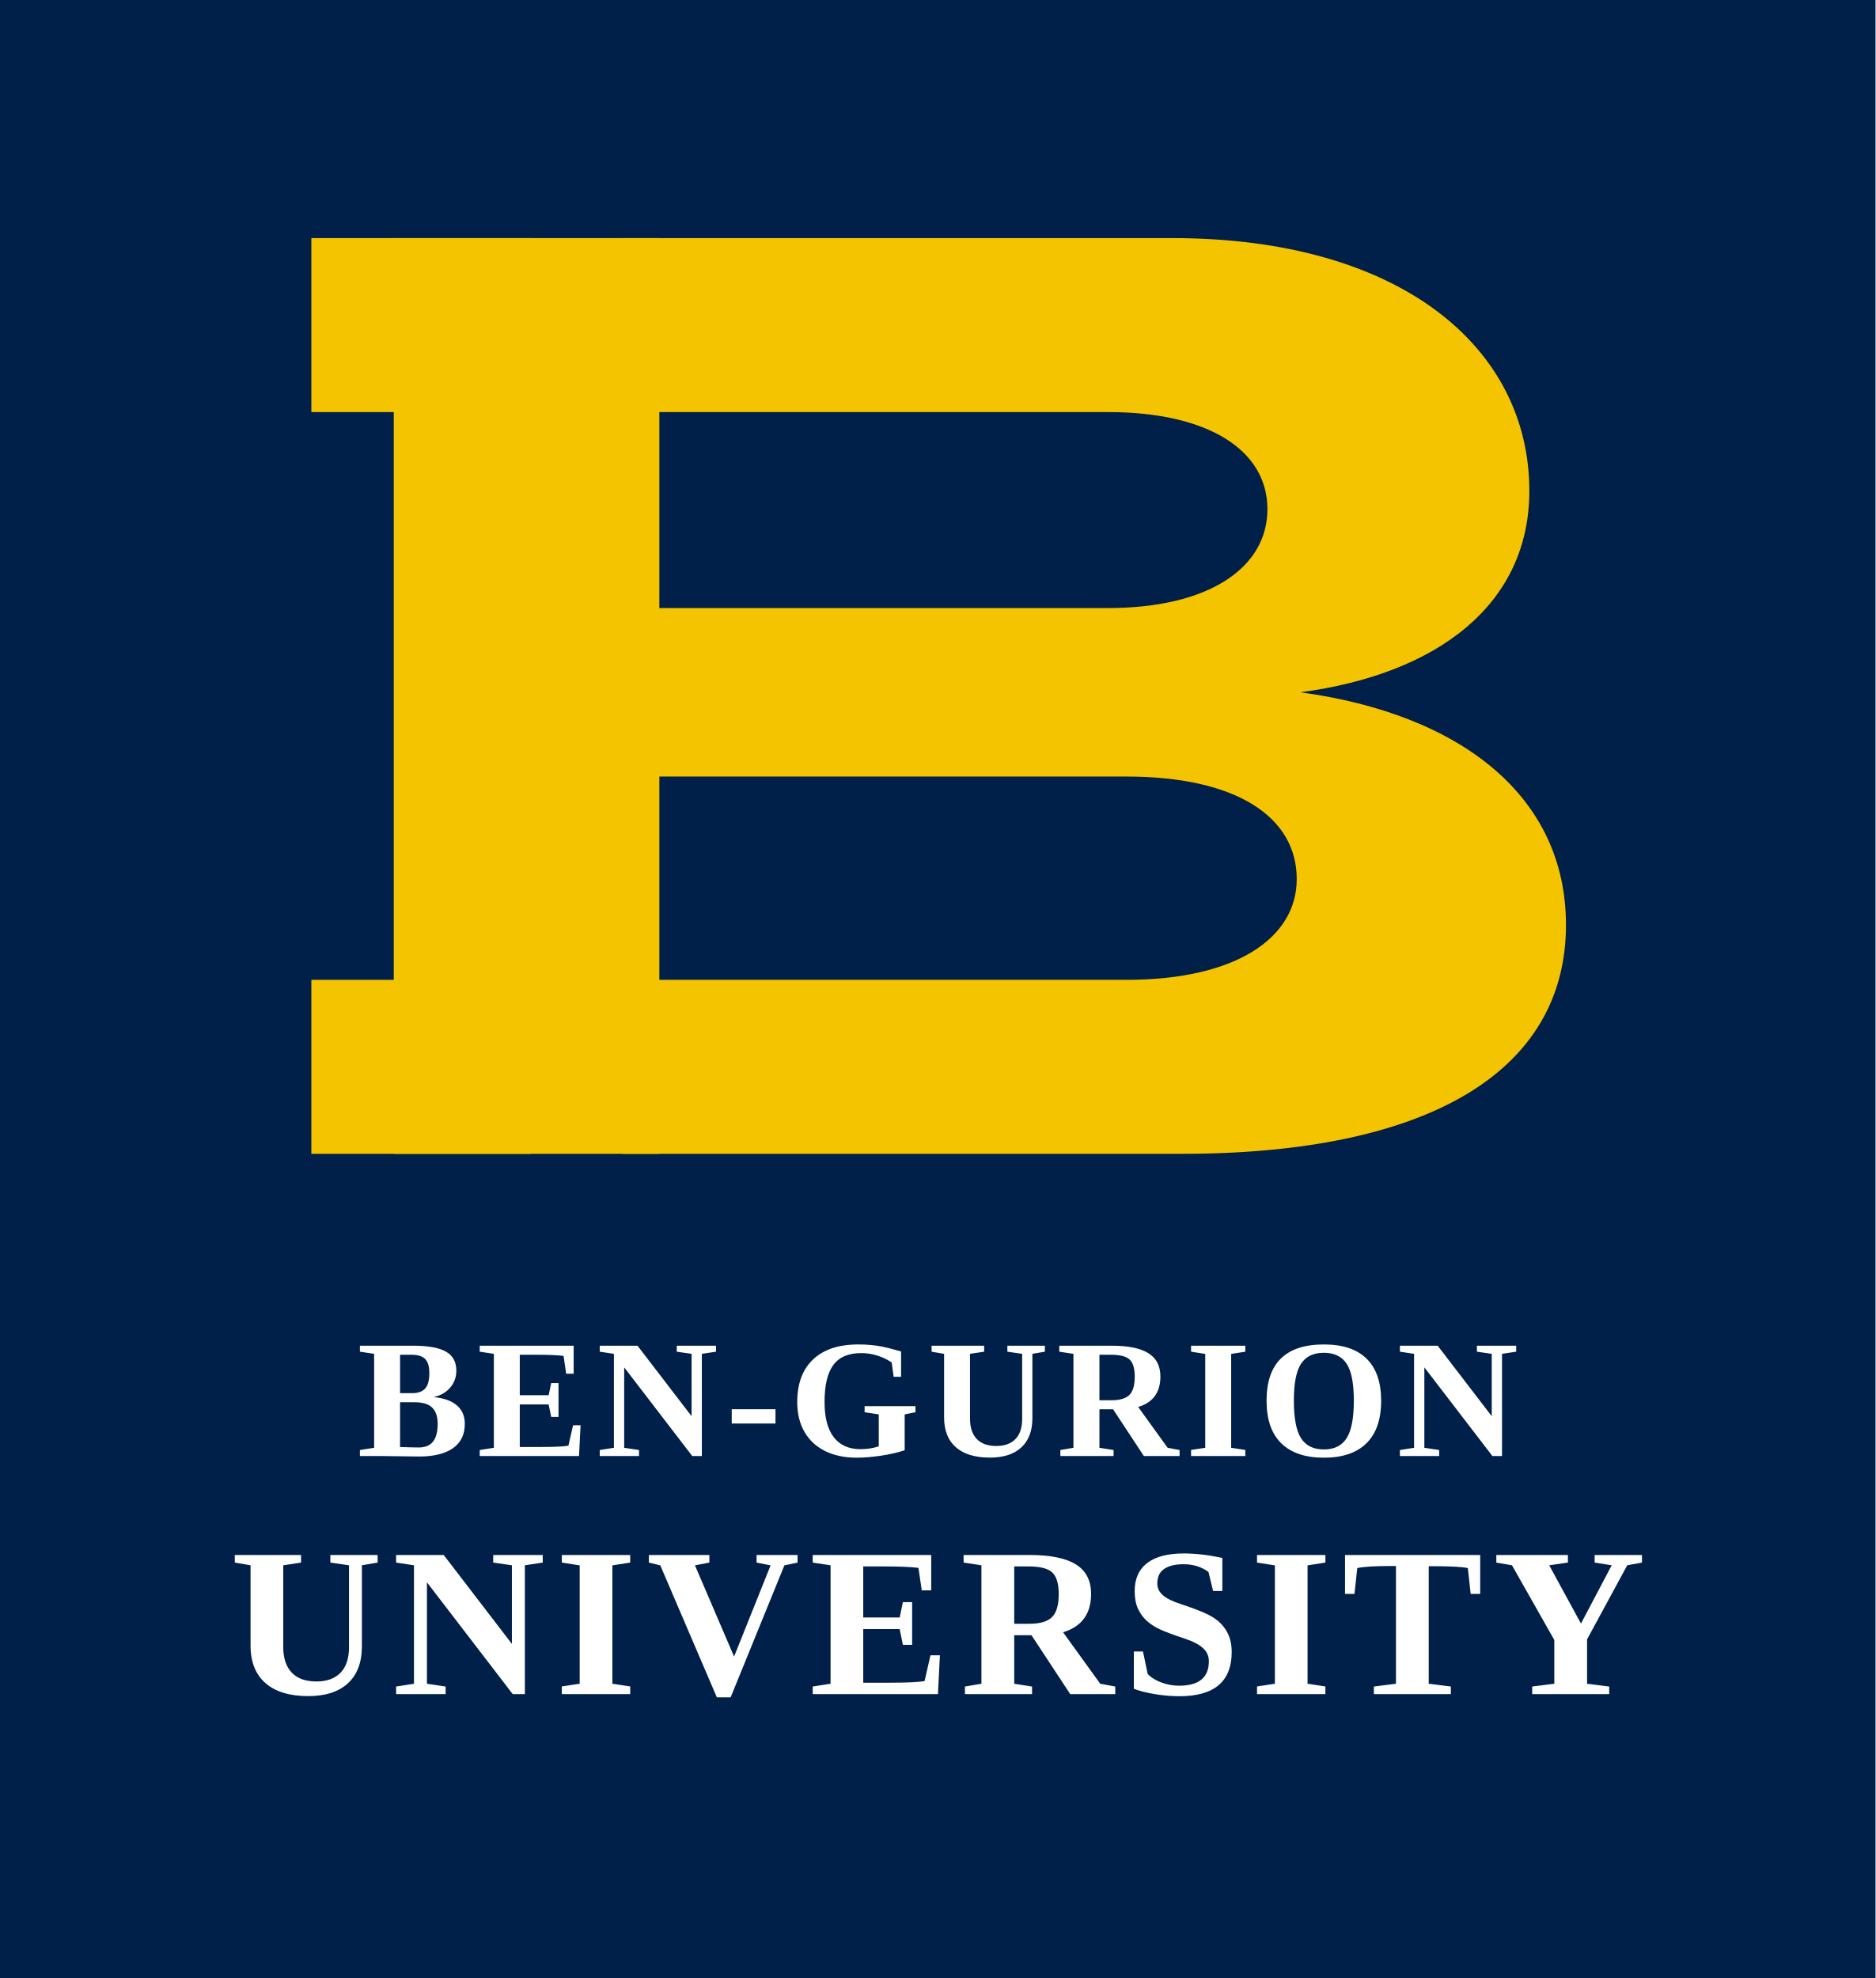
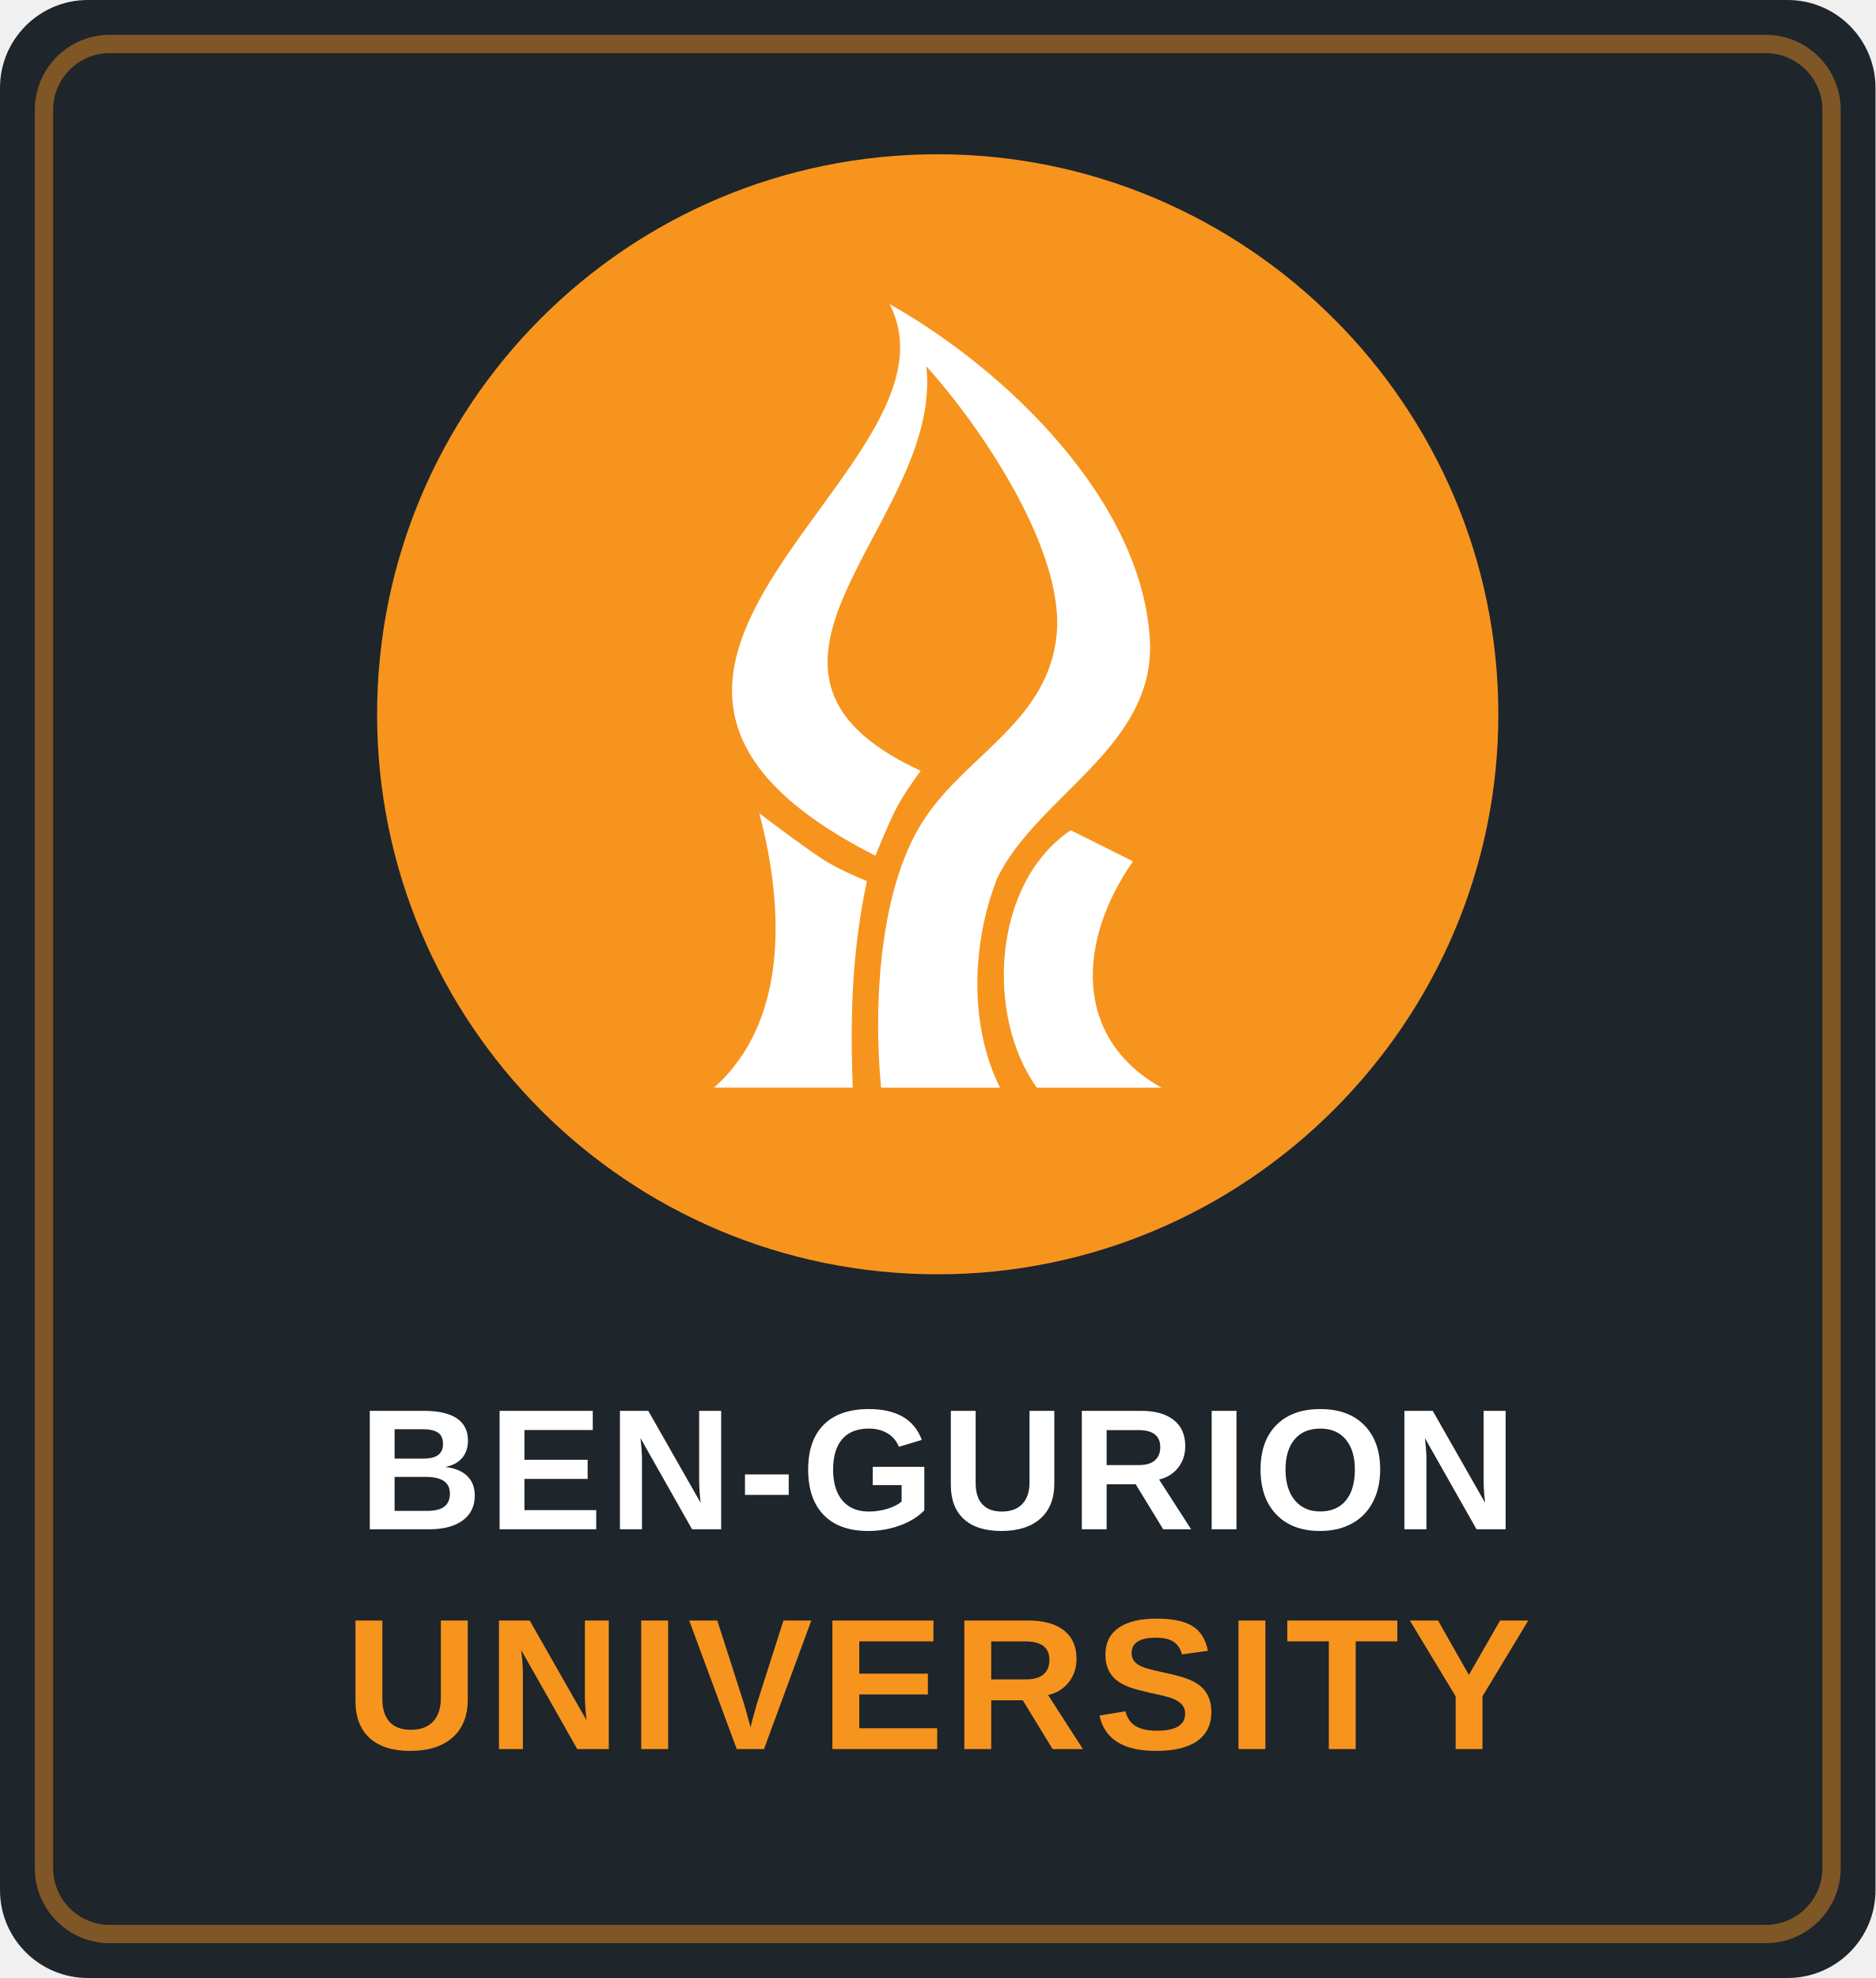
<svg xmlns="http://www.w3.org/2000/svg" width="1024" height="1080" viewBox="0 0 1024 1080">
-   <rect width="1024" height="1080" fill="#00204A" />
-   <g fill="#F5C400">
-     <rect x="170" y="130" width="120" height="95" />
-     <rect x="170" y="535" width="120" height="95" />
-     <rect x="215" y="130" width="145" height="500" />
-     <path d="M340 130 H640 C765 130 835 190 835 268 C835 330 785 368 710 378 C798 390 855 435 855 505 C855 585 780 630 645 630 H340 V535 H615 C675 535 708 512 708 480 C708 446 675 424 615 424 H340 V332 H605 C660 332 692 310 692 278 C692 246 660 225 605 225 H340 Z" />
+   <rect width="1024" height="1080" rx="48" fill="#1E252B" />
+   <rect x="24" y="24" width="976" height="1032" rx="36" fill="none" stroke="#F7941E" stroke-width="10" stroke-opacity="0.45" />
+   <g transform="translate(512, 390) scale(16.5) translate(-131.45, -18.75) matrix(1,0,0,-1,0,37.5)">
+     <path fill="#f7941e" d="m 150,18.75 c 1e-5,-10.202 -8.341,-18.532 -18.551,-18.532 -10.305,1.39e-6 -18.551,8.33 -18.551,18.532 -1e-5,10.202 8.246,18.532 18.551,18.532 10.21,-10e-7 18.551,-8.33 18.551,-18.532" />
+     <path fill="#ffffff" d="m 138.851,6.395 c -3.001,1.685 -2.719,4.961 -0.939,7.488 -2.062,1.03 -2.062,1.03 -2.062,1.03 -2.621,-1.778 -2.808,-6.177 -1.122,-8.517 z" />
+     <path fill="#ffffff" d="m 129.574,6.395 c 3.937,-5e-7 3.937,-5e-7 3.937,-5e-7 -1.031,2.059 -0.939,4.773 -0.095,6.926 1.312,2.714 5.154,4.306 5.059,7.769 -0.187,4.68 -4.778,9.079 -8.62,11.233 2.811,-5.43 -12.648,-12.075 -0.468,-18.252 0,0 0.376,0.936 0.655,1.497 0.281,0.562 0.844,1.311 0.844,1.311 -7.307,3.369 0.749,8.237 0.187,13.384 1.78,-1.965 4.591,-6.084 4.31,-8.892 -0.281,-2.808 -2.903,-3.931 -4.31,-5.99 -1.499,-2.153 -1.78,-5.99 -1.499,-8.986" />
+     <path fill="#ffffff" d="m 129.106,13.228 c 0,0 -0.936,0.374 -1.499,0.749 -0.844,0.562 -2.062,1.498 -2.062,1.498 0.844,-3.182 0.936,-6.926 -1.499,-9.079 4.591,-6e-7 4.591,-6e-7 4.591,-6e-7 -0.095,2.621 -10e-6,4.586 0.468,6.833" />
  </g>
-   <text x="512" y="795" text-anchor="middle" fill="#FFFFFF" font-family="Georgia, 'Times New Roman', serif" font-size="92" font-weight="700" letter-spacing="4">BEN-GURION</text>
-   <text x="512" y="925" text-anchor="middle" fill="#FFFFFF" font-family="Georgia, 'Times New Roman', serif" font-size="116" font-weight="700" letter-spacing="5">UNIVERSITY</text>
+   <text x="512" y="835" text-anchor="middle" fill="#FFFFFF" font-family="Arial, Helvetica, sans-serif" font-size="94" font-weight="800" letter-spacing="3">BEN-GURION</text>
+   <text x="512" y="955" text-anchor="middle" fill="#F7941E" font-family="Arial, Helvetica, sans-serif" font-size="102" font-weight="800" letter-spacing="4">UNIVERSITY</text>
</svg>
